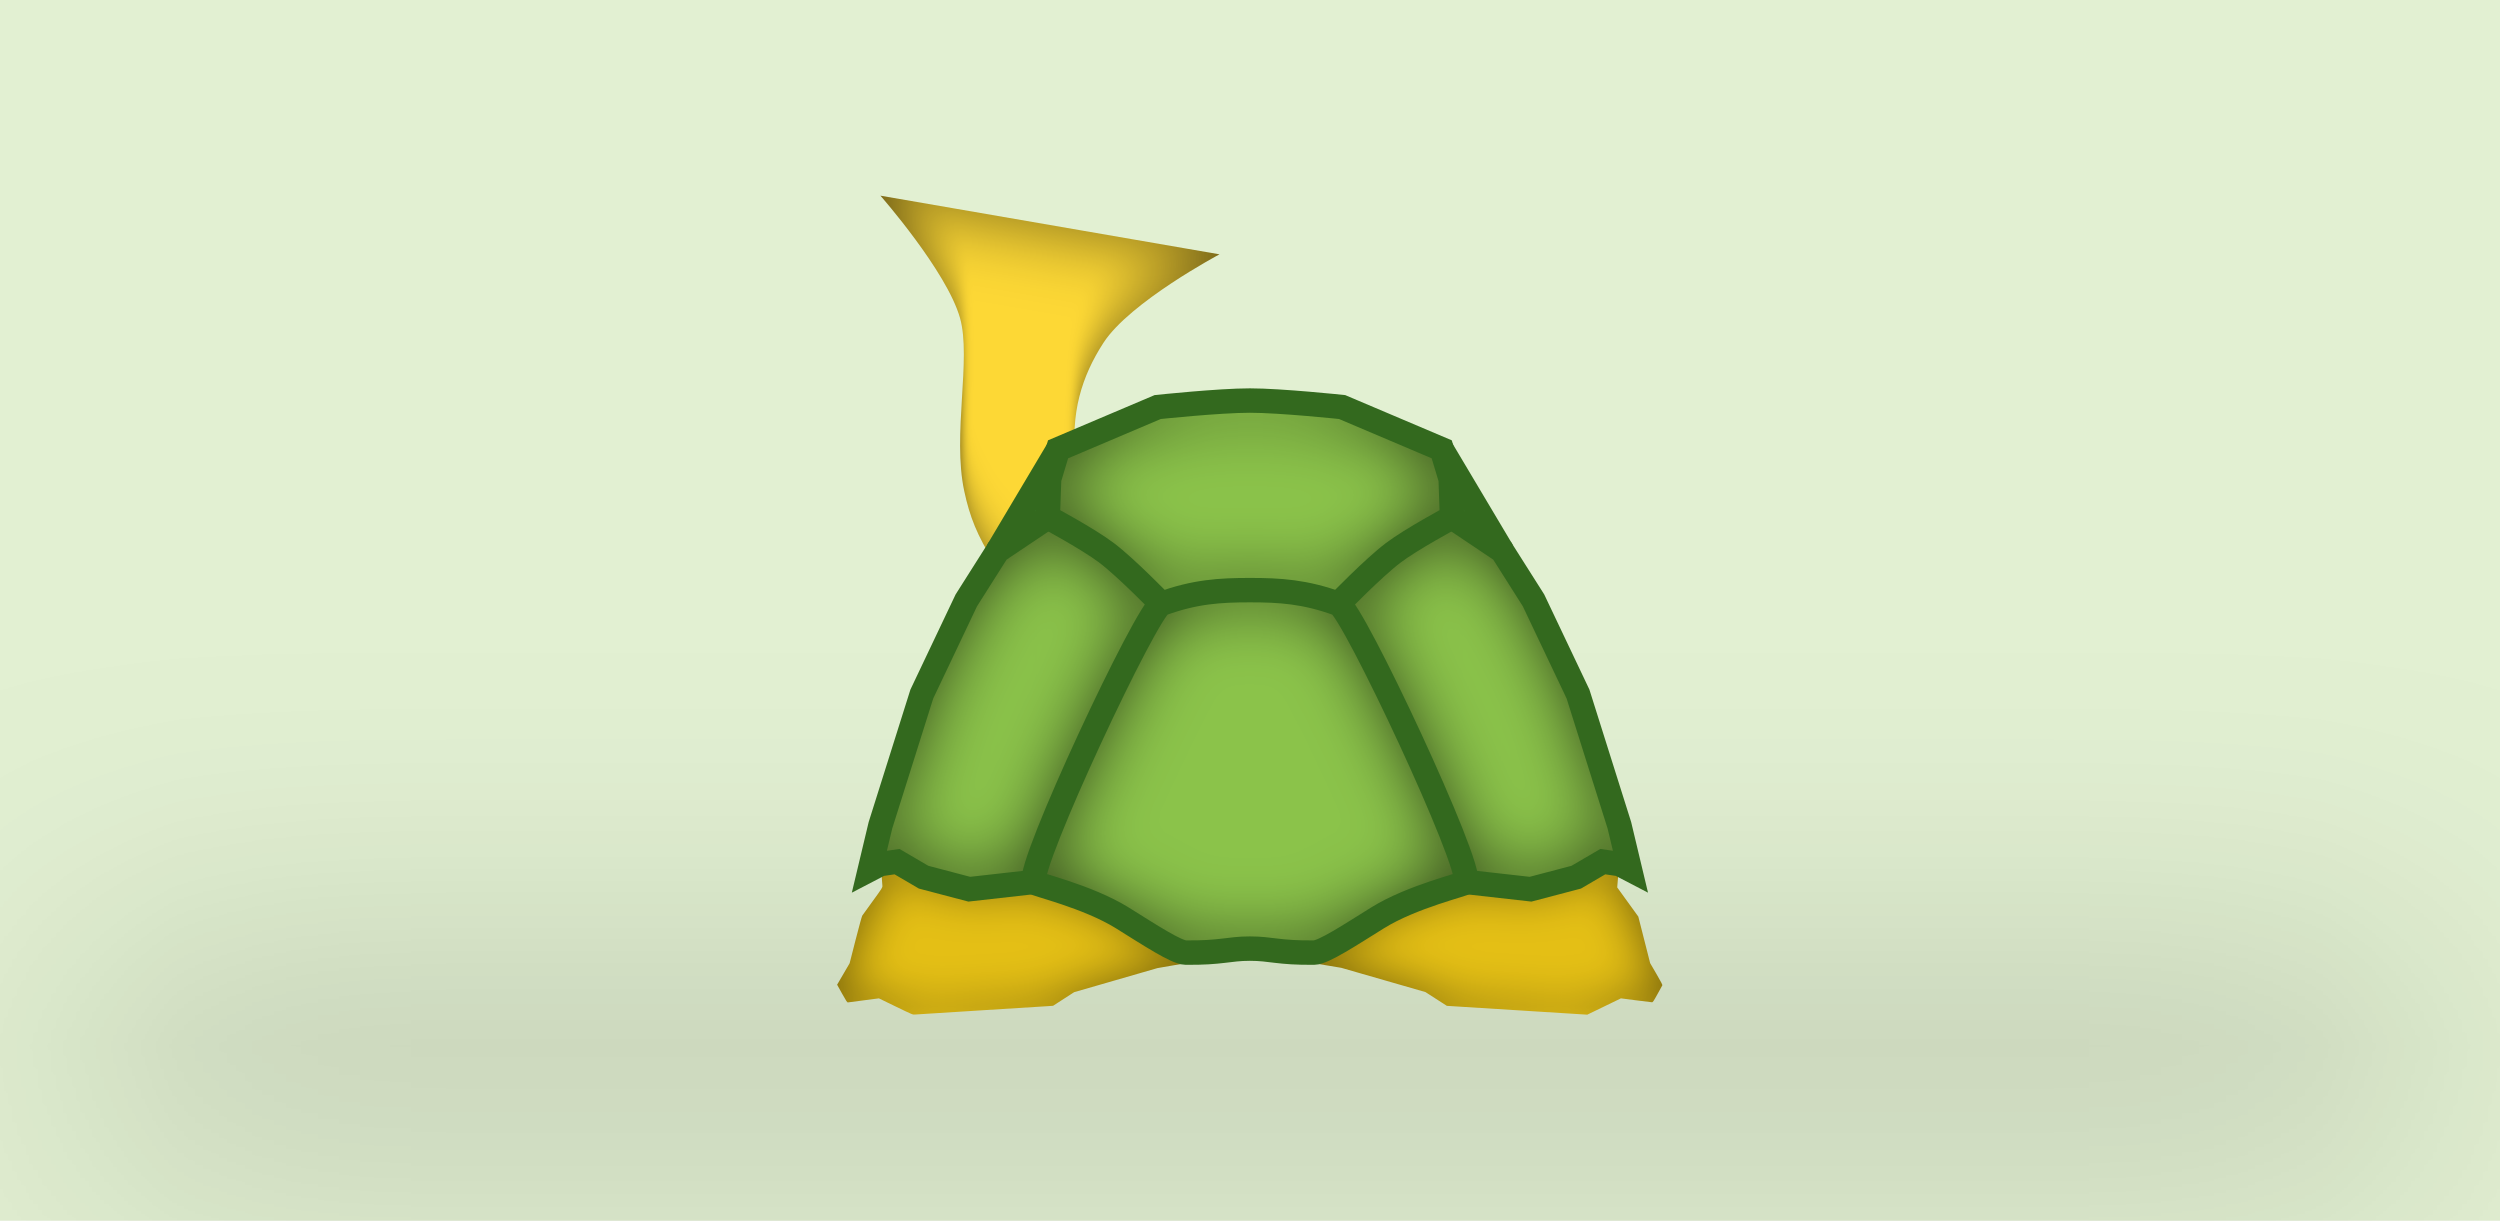
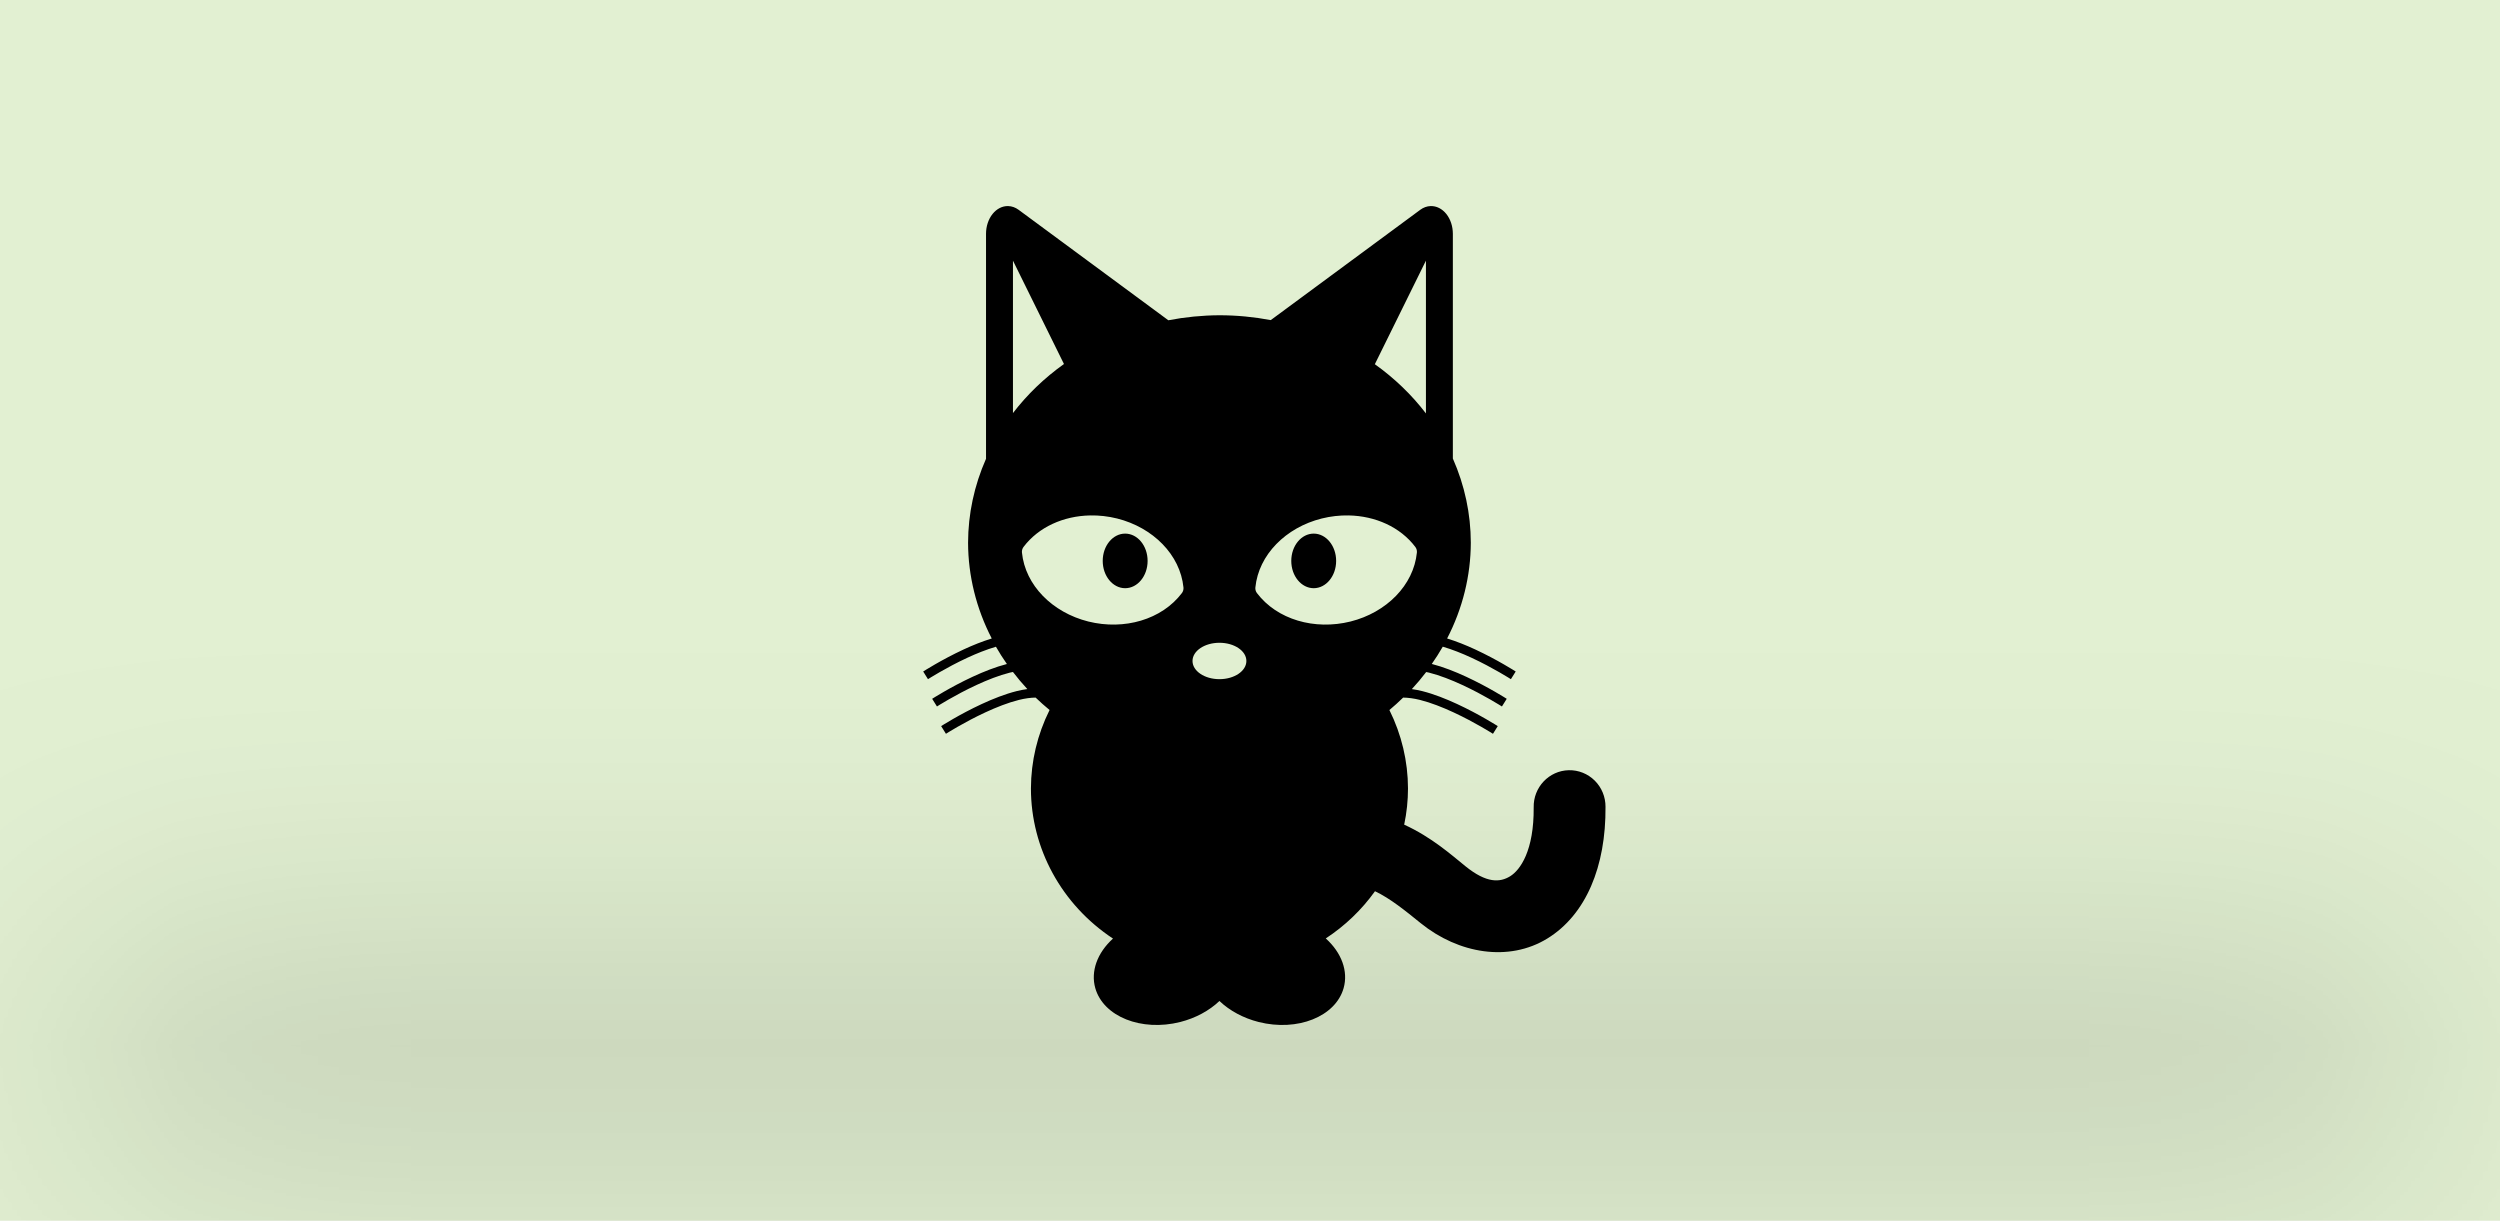
- <svg xmlns="http://www.w3.org/2000/svg" id="svg1224" version="1.1" viewBox="0 0 270.933 132.292" height="500" width="1024">
+ <svg xmlns="http://www.w3.org/2000/svg" width="1024" height="500" viewBox="0 0 270.933 132.292" version="1.1" id="svg1224">
  <defs id="defs1218">
-     <filter style="color-interpolation-filters:sRGB" id="filter2036">
-       <feFlood flood-opacity="0.502" flood-color="rgb(0,0,0)" result="flood" id="feFlood2026" />
-       <feComposite in="flood" in2="SourceGraphic" operator="out" result="composite1" id="feComposite2028" />
-       <feGaussianBlur in="composite1" stdDeviation="1.5" result="blur" id="feGaussianBlur2030" />
-       <feOffset dx="0" dy="0" result="offset" id="feOffset2032" />
-       <feComposite in="offset" in2="SourceGraphic" operator="atop" result="composite2" id="feComposite2034" />
+     <filter id="filter2036" style="color-interpolation-filters:sRGB">
+       <feFlood id="feFlood2026" result="flood" flood-color="rgb(0,0,0)" flood-opacity="0.502" />
+       <feComposite id="feComposite2028" result="composite1" operator="out" in2="SourceGraphic" in="flood" />
+       <feGaussianBlur id="feGaussianBlur2030" result="blur" stdDeviation="1.5" in="composite1" />
+       <feOffset id="feOffset2032" result="offset" dy="0" dx="0" />
+       <feComposite id="feComposite2034" result="composite2" operator="atop" in2="SourceGraphic" in="offset" />
    </filter>
-     <filter style="color-interpolation-filters:sRGB" id="filter2965-4">
-       <feFlood flood-opacity="0.8" flood-color="rgb(0,0,0)" result="flood" id="feFlood2955-7" />
-       <feComposite in="flood" in2="SourceGraphic" operator="out" result="composite1" id="feComposite2957-6" />
-       <feGaussianBlur in="composite1" stdDeviation="8" result="blur" id="feGaussianBlur2959-56" />
-       <feOffset dx="0" dy="0" result="offset" id="feOffset2961-9" />
-       <feComposite in="offset" in2="SourceGraphic" operator="atop" result="composite2" id="feComposite2963-3" />
+     <filter id="filter2965-4" style="color-interpolation-filters:sRGB">
+       <feFlood id="feFlood2955-7" result="flood" flood-color="rgb(0,0,0)" flood-opacity="0.8" />
+       <feComposite id="feComposite2957-6" result="composite1" operator="out" in2="SourceGraphic" in="flood" />
+       <feGaussianBlur id="feGaussianBlur2959-56" result="blur" stdDeviation="8" in="composite1" />
+       <feOffset id="feOffset2961-9" result="offset" dy="0" dx="0" />
+       <feComposite id="feComposite2963-3" result="composite2" operator="atop" in2="SourceGraphic" in="offset" />
    </filter>
-     <filter style="color-interpolation-filters:sRGB" id="filter2953-7">
-       <feFlood flood-opacity="0.8" flood-color="rgb(0,0,0)" result="flood" id="feFlood2943-4" />
-       <feComposite in="flood" in2="SourceGraphic" operator="out" result="composite1" id="feComposite2945-5" />
-       <feGaussianBlur in="composite1" stdDeviation="8" result="blur" id="feGaussianBlur2947-2" />
-       <feOffset dx="0" dy="0" result="offset" id="feOffset2949-5" />
-       <feComposite in="offset" in2="SourceGraphic" operator="atop" result="composite2" id="feComposite2951-4" />
+     <filter id="filter2953-7" style="color-interpolation-filters:sRGB">
+       <feFlood id="feFlood2943-4" result="flood" flood-color="rgb(0,0,0)" flood-opacity="0.8" />
+       <feComposite id="feComposite2945-5" result="composite1" operator="out" in2="SourceGraphic" in="flood" />
+       <feGaussianBlur id="feGaussianBlur2947-2" result="blur" stdDeviation="8" in="composite1" />
+       <feOffset id="feOffset2949-5" result="offset" dy="0" dx="0" />
+       <feComposite id="feComposite2951-4" result="composite2" operator="atop" in2="SourceGraphic" in="offset" />
    </filter>
-     <filter style="color-interpolation-filters:sRGB" id="filter2989-7">
-       <feFlood flood-opacity="0.8" flood-color="rgb(0,0,0)" result="flood" id="feFlood2979-4" />
-       <feComposite in="flood" in2="SourceGraphic" operator="out" result="composite1" id="feComposite2981-4" />
-       <feGaussianBlur in="composite1" stdDeviation="8" result="blur" id="feGaussianBlur2983-3" />
-       <feOffset dx="0" dy="0" result="offset" id="feOffset2985-07" />
-       <feComposite in="offset" in2="SourceGraphic" operator="atop" result="composite2" id="feComposite2987-8" />
+     <filter id="filter2989-7" style="color-interpolation-filters:sRGB">
+       <feFlood id="feFlood2979-4" result="flood" flood-color="rgb(0,0,0)" flood-opacity="0.8" />
+       <feComposite id="feComposite2981-4" result="composite1" operator="out" in2="SourceGraphic" in="flood" />
+       <feGaussianBlur id="feGaussianBlur2983-3" result="blur" stdDeviation="8" in="composite1" />
+       <feOffset id="feOffset2985-07" result="offset" dy="0" dx="0" />
+       <feComposite id="feComposite2987-8" result="composite2" operator="atop" in2="SourceGraphic" in="offset" />
    </filter>
-     <filter style="color-interpolation-filters:sRGB" id="filter2977-6">
-       <feFlood flood-opacity="0.8" flood-color="rgb(0,0,0)" result="flood" id="feFlood2967-8" />
-       <feComposite in="flood" in2="SourceGraphic" operator="out" result="composite1" id="feComposite2969-84" />
-       <feGaussianBlur in="composite1" stdDeviation="8" result="blur" id="feGaussianBlur2971-31" />
-       <feOffset dx="0" dy="0" result="offset" id="feOffset2973-4" />
-       <feComposite in="offset" in2="SourceGraphic" operator="atop" result="composite2" id="feComposite2975-9" />
+     <filter id="filter2977-6" style="color-interpolation-filters:sRGB">
+       <feFlood id="feFlood2967-8" result="flood" flood-color="rgb(0,0,0)" flood-opacity="0.8" />
+       <feComposite id="feComposite2969-84" result="composite1" operator="out" in2="SourceGraphic" in="flood" />
+       <feGaussianBlur id="feGaussianBlur2971-31" result="blur" stdDeviation="8" in="composite1" />
+       <feOffset id="feOffset2973-4" result="offset" dy="0" dx="0" />
+       <feComposite id="feComposite2975-9" result="composite2" operator="atop" in2="SourceGraphic" in="offset" />
    </filter>
-     <filter style="color-interpolation-filters:sRGB" id="filter1778-20">
-       <feFlood flood-opacity="0.502" flood-color="rgb(0,0,0)" result="flood" id="feFlood1768-6" />
-       <feComposite in="flood" in2="SourceGraphic" operator="out" result="composite1" id="feComposite1770-8" />
-       <feGaussianBlur in="composite1" stdDeviation="5" result="blur" id="feGaussianBlur1772-9" />
-       <feOffset dx="0" dy="0" result="offset" id="feOffset1774-2" />
-       <feComposite in="offset" in2="SourceGraphic" operator="atop" result="composite2" id="feComposite1776-6" />
+     <filter id="filter1778-20" style="color-interpolation-filters:sRGB">
+       <feFlood id="feFlood1768-6" result="flood" flood-color="rgb(0,0,0)" flood-opacity="0.502" />
+       <feComposite id="feComposite1770-8" result="composite1" operator="out" in2="SourceGraphic" in="flood" />
+       <feGaussianBlur id="feGaussianBlur1772-9" result="blur" stdDeviation="5" in="composite1" />
+       <feOffset id="feOffset1774-2" result="offset" dy="0" dx="0" />
+       <feComposite id="feComposite1776-6" result="composite2" operator="atop" in2="SourceGraphic" in="offset" />
    </filter>
-     <filter height="4.672" y="-1.836" width="1.327" x="-0.163" id="filter2290" style="color-interpolation-filters:sRGB">
-       <feGaussianBlur id="feGaussianBlur2292" stdDeviation="20.241" />
+     <filter style="color-interpolation-filters:sRGB" id="filter2290" x="-0.163" width="1.327" y="-1.836" height="4.672">
+       <feGaussianBlur stdDeviation="20.241" id="feGaussianBlur2292" />
    </filter>
  </defs>
  <g id="layer1">
-     <rect style="fill:#e2f0d2;fill-opacity:1;stroke:none;stroke-width:0.265;stroke-opacity:1" id="rect815" width="270.933" height="132.292" x="3.3984375e-07" y="-4.536133e-06" />
-     <rect y="119.062" x="-13.097" height="26.458" width="297.392" id="rect2056" style="fill:#000000;fill-opacity:1;stroke:none;stroke-width:0.265;filter:url(#filter2290);opacity:0.5" />
-     <g transform="matrix(1.999996,0,0,1.999996,84.63535,12.07316)" id="g2052">
-       <path style="fill:#fdd835;fill-opacity:1;stroke:none;stroke-width:1.323;stroke-linecap:butt;stroke-linejoin:miter;stroke-miterlimit:4;stroke-dasharray:none;stroke-opacity:1;filter:url(#filter2036)" d="m -7.304,22.852 c 0,0 -7.428,-0.647 -8.942,-1.192 -1.663,-0.598 -2.602,-1.165 -3.679,-2.071 -2.395,-2.015 -4.083,-5.908 -5.937,-7.272 -2.122,-1.562 -7.469,-2.589 -7.469,-2.589 l 8.232,-4.378 8.232,-4.378 c 0,0 -2.251,5.015 -2.028,7.64 0.184,2.172 0.928,4.132 2.718,5.948 1.428,1.449 11.225,4.182 8.401,3.319" id="path874" transform="rotate(37.81978,-6.436583,63.66042)" />
-       <path transform="matrix(0.2645833,0,0,0.2645837,0.01066662,6.923971)" id="path2929" d="m 81.874,145.806 c -1.442,-0.464 -3.955,-1.879 -9.499,-5.344 -4.002,-2.502 -4.906,-3.002 -7.502,-4.151 -2.91,-1.287 -5.079,-2.065 -11.214,-4.022 l -1.834,-0.585 1.14e-4,-0.506 c 4.84e-4,-2.136 3.354,-10.912 8.84,-23.133 6.965,-15.516 14.658,-30.592 16.754,-32.833 0.343,-0.367 0.517,-0.466 1.3,-0.74 5.294,-1.852 9.951,-2.534 17.3,-2.533 6.958,2.74e-4 11.342,0.604 16.456,2.265 1.688,0.548 1.75,0.577 2.091,0.964 3.063,3.48 15.436,28.825 21.982,45.03 2.318,5.738 3.488,9.22 3.638,10.83 0.051,0.544 0.047,0.558 -0.203,0.687 -0.14,0.072 -1.538,0.534 -3.107,1.027 -5.857,1.838 -9.663,3.341 -12.969,5.119 -0.583,0.314 -2.572,1.513 -4.419,2.665 -1.847,1.152 -3.916,2.427 -4.596,2.833 -1.444,0.862 -4.029,2.188 -4.729,2.426 -1.06,0.361 -5.004,0.257 -9.163,-0.241 -2.166,-0.259 -2.597,-0.284 -4.979,-0.284 -2.38,-5.3e-4 -2.815,0.024 -4.994,0.283 -2.674,0.317 -4.969,0.467 -7.071,0.461 -1.249,-0.004 -1.492,-0.029 -2.08,-0.219 z" style="fill:#8bc34a;fill-opacity:1;stroke:none;stroke-width:0.009;stroke-miterlimit:4;stroke-dasharray:none;stroke-opacity:1;filter:url(#filter2965-4)" />
-       <path transform="matrix(0.2645833,0,0,0.2645837,0.01066662,6.923971)" id="path2931" d="m 33.825,131.802 -4.609,-1.22 -2.729,-1.598 -2.729,-1.598 -1.733,0.256 c -1.728,0.255 -1.736,0.257 -2.727,0.754 l -0.993,0.498 0.063,-0.249 c 0.035,-0.137 0.515,-2.139 1.067,-4.448 l 1.004,-4.198 4.239,-13.435 4.239,-13.435 4.544,-9.554 4.544,-9.554 3.182,-5.03 3.182,-5.03 5.115,-3.44 5.115,-3.44 0.625,0.322 c 0.881,0.454 4.958,2.786 6.591,3.771 4.838,2.918 7.137,4.807 13.548,11.134 l 2.368,2.336 -0.392,0.404 c -1.242,1.279 -4.05,6.309 -8.318,14.899 -8.896,17.906 -17.081,37.206 -17.347,40.903 -0.044,0.606 -0.071,0.691 -0.235,0.727 -0.203,0.044 -12.886,1.467 -12.958,1.454 -0.024,-0.004 -2.118,-0.557 -4.654,-1.228 z" style="fill:#8bc34a;fill-opacity:1;stroke:none;stroke-width:0.009;stroke-miterlimit:4;stroke-dasharray:none;stroke-opacity:1;filter:url(#filter2953-7)" />
-       <path transform="matrix(0.2645833,0,0,0.2645837,0.01066662,6.923971)" id="path2933" d="m 112.695,74.102 c -2.596,-0.873 -5.533,-1.546 -8.18,-1.876 -2.291,-0.286 -3.523,-0.357 -7.081,-0.412 -7.811,-0.121 -12.37,0.44 -17.831,2.195 L 77.903,74.553 75.493,72.173 C 70.347,67.091 67.709,64.779 64.994,62.968 62.935,61.594 58.449,58.93 55.515,57.339 l -0.773,-0.42 0.005,-0.855 c 0.003,-0.47 0.057,-2.227 0.121,-3.904 l 0.116,-3.049 0.908,-3.005 0.908,-3.005 10.172,-4.315 10.172,-4.315 2.124,-0.211 c 2.541,-0.253 7.727,-0.685 10.786,-0.899 2.686,-0.188 8.714,-0.212 11.225,-0.045 3.791,0.252 9.524,0.73 12.419,1.037 l 1.193,0.126 10.159,4.312 10.159,4.312 0.905,3.018 0.905,3.018 0.094,2.683 c 0.052,1.475 0.119,3.221 0.149,3.879 l 0.054,1.196 -0.473,0.254 c -3.943,2.116 -9.638,5.566 -11.426,6.922 -2,1.516 -4.566,3.843 -8.314,7.537 l -3.006,2.963 z" style="fill:#8bc34a;fill-opacity:1;stroke:none;stroke-width:0.009;stroke-miterlimit:4;stroke-dasharray:none;stroke-opacity:1;filter:url(#filter2989-7)" />
-       <path id="path2935" d="m 11.856,23.68 c 0.12,-0.226 3.025,-5.081 3.03,-5.065 0.004,0.013 -0.078,0.306 -0.184,0.651 l -0.191,0.628 -0.036,1.042 -0.036,1.042 -1.271,0.853 c -0.699,0.469 -1.283,0.857 -1.297,0.861 -0.014,0.005 -0.021,-3.71e-4 -0.015,-0.012 z" style="fill:#43a047;fill-opacity:1;stroke:none;stroke-width:0.002;stroke-miterlimit:4;stroke-dasharray:none;stroke-opacity:1" />
-       <path id="path2937" d="m 37.684,22.851 c -0.706,-0.474 -1.287,-0.865 -1.291,-0.869 -0.004,-0.004 -0.024,-0.47 -0.044,-1.035 l -0.037,-1.028 -0.199,-0.663 c -0.109,-0.365 -0.195,-0.667 -0.19,-0.672 0.005,-0.005 0.695,1.145 1.534,2.555 0.839,1.41 1.522,2.566 1.518,2.57 -0.004,0.004 -0.585,-0.382 -1.291,-0.856 z" style="fill:#43a047;fill-opacity:1;stroke:none;stroke-width:0.002;stroke-miterlimit:4;stroke-dasharray:none;stroke-opacity:1" />
-       <path transform="matrix(0.2645833,0,0,0.2645837,0.01066662,6.923971)" id="path2939" d="m 146.798,132.283 c -3.5,-0.404 -6.374,-0.738 -6.386,-0.742 -0.012,-0.004 -0.022,-0.156 -0.023,-0.339 -0.001,-0.588 -0.42,-2.203 -1.091,-4.208 -4.291,-12.819 -20.967,-48.002 -24.643,-51.99 l -0.341,-0.369 2.942,-2.907 c 5.308,-5.244 7.637,-7.219 11.113,-9.421 2.175,-1.378 5.786,-3.485 8.462,-4.937 l 0.551,-0.299 5.108,3.422 5.108,3.422 3.205,5.061 3.205,5.061 4.553,9.583 4.553,9.583 4.236,13.442 4.236,13.442 1.048,4.375 c 0.577,2.406 1.037,4.389 1.024,4.407 -0.013,0.017 -0.441,-0.192 -0.949,-0.464 l -0.925,-0.496 -1.766,-0.264 -1.766,-0.264 -2.728,1.598 -2.728,1.598 -4.664,1.229 c -2.565,0.676 -4.733,1.225 -4.817,1.219 -0.084,-0.005 -3.017,-0.34 -6.517,-0.744 z" style="fill:#8bc34a;fill-opacity:1;stroke:none;stroke-width:0.009;stroke-miterlimit:4;stroke-dasharray:none;stroke-opacity:1;filter:url(#filter2977-6)" />
-       <path transform="matrix(0.2645833,0,0,0.2645837,0.01066662,6.923971)" id="path2941" d="m 23.473,157.16 -3.456,-1.68 -3.077,0.401 c -1.692,0.22 -3.16,0.414 -3.262,0.43 -0.158,0.025 -0.334,-0.239 -1.201,-1.799 l -1.016,-1.828 1.28,-2.193 1.28,-2.193 1.216,-4.76 c 0.669,-2.618 1.284,-4.864 1.367,-4.99 0.083,-0.126 1.049,-1.468 2.149,-2.981 1.952,-2.687 1.998,-2.761 1.979,-3.15 -0.01,-0.219 -0.081,-1.179 -0.158,-2.134 -0.076,-0.955 -0.126,-1.848 -0.11,-1.985 l 0.029,-0.249 1.591,-0.239 1.591,-0.239 2.721,1.585 2.721,1.585 4.692,1.238 4.692,1.238 6.552,-0.734 c 6.306,-0.707 6.563,-0.729 6.861,-0.588 0.17,0.08 1.597,0.551 3.171,1.046 5.598,1.76 9.032,3.1 12.4,4.839 0.745,0.385 2.986,1.715 4.979,2.955 1.993,1.241 4.249,2.622 5.012,3.07 1.715,1.005 3.916,2.085 4.618,2.265 1.104,0.283 5.013,0.14 8.931,-0.327 2.166,-0.258 2.623,-0.284 4.95,-0.286 2.332,-0.001 2.779,0.024 4.95,0.281 2.789,0.33 4.825,0.466 6.975,0.466 1.413,0 1.607,-0.019 2.263,-0.227 1.484,-0.469 3.71,-1.715 9.556,-5.352 3.712,-2.309 4.696,-2.866 6.662,-3.772 2.871,-1.323 5.864,-2.432 10.68,-3.958 1.466,-0.464 2.812,-0.915 2.991,-1.001 0.32,-0.155 0.412,-0.147 6.883,0.583 l 6.558,0.74 4.563,-1.196 c 2.51,-0.658 4.692,-1.254 4.849,-1.326 0.157,-0.072 1.433,-0.803 2.836,-1.625 l 2.551,-1.495 1.598,0.233 c 0.879,0.128 1.623,0.259 1.654,0.29 0.031,0.031 -0.029,1.092 -0.132,2.358 l -0.189,2.302 2.161,2.989 2.161,2.989 1.211,4.764 1.211,4.764 1.287,2.211 c 0.984,1.691 1.267,2.244 1.202,2.351 -0.047,0.077 -0.494,0.885 -0.993,1.797 -0.783,1.429 -0.937,1.657 -1.118,1.657 -0.115,0 -1.593,-0.18 -3.284,-0.401 l -3.075,-0.401 -3.446,1.671 -3.446,1.671 -14.379,-0.903 -14.379,-0.903 -2.194,-1.412 -2.194,-1.412 -5.303,-1.528 c -2.917,-0.841 -6.795,-1.958 -8.618,-2.483 l -3.315,-0.954 -5.038,-0.843 c -5.771,-0.966 -9.892,-1.576 -12.114,-1.794 -1.453,-0.142 -1.631,-0.142 -3.067,-0.001 -2.686,0.264 -8.424,1.129 -14.455,2.179 l -2.98,0.519 -8.529,2.465 -8.529,2.465 -2.158,1.394 -2.158,1.394 -1.156,0.08 c -0.636,0.044 -6.884,0.437 -13.884,0.872 -7,0.436 -12.95,0.812 -13.222,0.837 -0.493,0.045 -0.496,0.044 -3.95,-1.635 z" style="fill:#e4bf15;fill-opacity:1;stroke:none;stroke-width:0.009;stroke-miterlimit:4;stroke-dasharray:none;stroke-opacity:1;filter:url(#filter1778-20)" />
-       <path id="path1420" d="m 13.69,41.754 -3.486,0.393 -2.476,-0.652 -1.439,-0.842 -0.907,0.133 -0.563,0.293 0.571,-2.393 2.242,-7.114 2.412,-5.078 1.697,-2.678 2.72,-1.824" style="fill:none;stroke:#33691e;stroke-width:1.323;stroke-linecap:butt;stroke-linejoin:miter;stroke-miterlimit:4;stroke-dasharray:none;stroke-opacity:1" />
-       <path id="path1416" d="m 20.613,26.685 c -0.77,0.281 -7.286,14.178 -6.907,15.086 0.046,0.111 2.905,0.756 4.793,1.932 1.499,0.934 2.927,1.873 3.434,1.879 1.951,0.021 2.316,-0.216 3.478,-0.216 1.162,0 1.527,0.237 3.478,0.216 0.507,-0.005 1.935,-0.945 3.434,-1.879 1.888,-1.177 4.747,-1.821 4.793,-1.932 0.378,-0.907 -6.138,-14.805 -6.907,-15.086 -1.823,-0.665 -3.18,-0.744 -4.798,-0.744 -1.618,0 -2.975,0.078 -4.798,0.744 z" style="fill:none;stroke:#33691e;stroke-width:1.323;stroke-linecap:butt;stroke-linejoin:miter;stroke-miterlimit:4;stroke-dasharray:none;stroke-opacity:1" />
-       <path style="fill:none;stroke:#33691e;stroke-width:1.323;stroke-linecap:butt;stroke-linejoin:miter;stroke-miterlimit:4;stroke-dasharray:none;stroke-opacity:1" d="m 37.132,41.754 3.486,0.393 2.476,-0.652 1.439,-0.842 0.907,0.133 0.563,0.293 -0.571,-2.393 -2.242,-7.114 -2.412,-5.078 -1.697,-2.678 -2.72,-1.824" id="path1420-1" />
-       <path style="fill:none;stroke:#33691e;stroke-width:1.323;stroke-linecap:butt;stroke-linejoin:miter;stroke-miterlimit:4;stroke-dasharray:none;stroke-opacity:1" d="m 30.209,26.685 c 0,0 1.89,-1.951 2.969,-2.766 0.989,-0.748 3.183,-1.926 3.183,-1.926 l -0.072,-2.07 -0.485,-1.613 -5.397,-2.29 c 0,0 -3.327,-0.352 -4.997,-0.352 -1.67,0 -4.997,0.352 -4.997,0.352 l -5.397,2.29 -0.485,1.613 -0.072,2.07 c 0,0 2.194,1.178 3.183,1.926 1.079,0.815 2.969,2.766 2.969,2.766" id="path1418-9" />
-       <path id="path2898" d="m 15.018,18.31 -3.277,5.507" style="fill:none;stroke:#33691e;stroke-width:1.323;stroke-linecap:butt;stroke-linejoin:miter;stroke-miterlimit:4;stroke-dasharray:none;stroke-opacity:1" />
-       <path style="fill:none;stroke:#33691e;stroke-width:1.323;stroke-linecap:butt;stroke-linejoin:miter;stroke-miterlimit:4;stroke-dasharray:none;stroke-opacity:1" d="m 35.804,18.31 3.277,5.507" id="path2898-7" />
+     <rect y="-4.536133e-06" x="3.3984375e-07" height="132.292" width="270.933" id="rect815" style="fill:#e2f0d2;fill-opacity:1;stroke:none;stroke-width:0.265;stroke-opacity:1" />
+     <rect style="fill:#000000;fill-opacity:1;stroke:none;stroke-width:0.265;filter:url(#filter2290);opacity:0.5" id="rect2056" width="297.392" height="26.458" x="-13.097" y="119.062" />
+     <g transform="matrix(0.9729658,0,0,0.986045,-160.4288,-379.3456)" id="layer1-2">
+       <path id="path5432-0-4-8-3-6-0-8" d="m 277.187,407.363 a 2.418,3.05 0 0 0 -2.473,3.047 v 24.728 a 27.999,24.999 0 0 0 -2,9.225 27.999,24.999 0 0 0 2.637,10.525 c -1.054,0.319 -2.123,0.745 -3.119,1.201 -2.487,1.139 -4.517,2.428 -4.517,2.428 l 0.533,0.844 c 0,0 1.985,-1.256 4.4,-2.361 1.026,-0.469 2.124,-0.901 3.17,-1.205 a 27.999,24.999 0 0 0 1.221,1.898 c -1.269,0.323 -2.594,0.843 -3.807,1.399 -2.487,1.138 -4.517,2.426 -4.517,2.426 l 0.533,0.844 c 0,0 1.985,-1.254 4.4,-2.359 1.208,-0.553 2.521,-1.066 3.725,-1.363 0.117,-0.029 0.226,-0.046 0.34,-0.07 a 27.999,24.999 0 0 0 1.602,1.877 c -0.386,0.053 -0.778,0.123 -1.18,0.223 -1.298,0.321 -2.659,0.855 -3.902,1.424 -2.487,1.138 -4.517,2.426 -4.517,2.426 l 0.533,0.844 c 0,0 1.985,-1.254 4.4,-2.359 1.208,-0.553 2.521,-1.066 3.725,-1.363 0.674,-0.167 1.304,-0.251 1.863,-0.258 a 27.999,24.999 0 0 0 1.555,1.365 20.999,19.999 0 0 0 -2.076,8.617 20.999,19.999 0 0 0 9.14,16.506 5.896,8.076 78.404 0 0 -1.973,5.443 5.896,8.076 78.404 0 0 9.467,3.724 5.896,8.076 78.404 0 0 4.363,-2.309 8.076,5.896 11.596 0 0 4.365,2.309 8.076,5.896 11.596 0 0 9.467,-3.723 8.076,5.896 11.596 0 0 -1.988,-5.461 20.999,19.999 0 0 0 5.482,-5.189 c 1.715,0.803 3.387,2.151 5.09,3.51 4.218,3.367 9.823,4.292 14.115,1.684 4.292,-2.608 6.525,-7.917 6.471,-14.473 a 4,4 0 0 0 -4.094,-4.021 4,4 0 0 0 -3.906,4.09 c 0.039,4.752 -1.491,6.879 -2.625,7.568 -1.135,0.689 -2.622,0.775 -4.971,-1.1 -1.56,-1.245 -3.78,-3.203 -6.828,-4.574 a 20.999,19.999 0 0 0 0.424,-3.984 20.999,19.999 0 0 0 -2.07,-8.613 27.999,24.999 0 0 0 1.531,-1.369 c 0.563,0.01 1.198,0.09 1.879,0.258 1.204,0.298 2.517,0.81 3.724,1.363 2.415,1.105 4.4,2.359 4.4,2.359 l 0.535,-0.844 c 0,0 -2.033,-1.287 -4.52,-2.426 -1.243,-0.569 -2.602,-1.103 -3.9,-1.424 -0.391,-0.097 -0.774,-0.165 -1.15,-0.219 a 27.999,24.999 0 0 0 1.598,-1.875 c 0.105,0.023 0.205,0.038 0.312,0.064 1.204,0.298 2.517,0.81 3.724,1.363 2.415,1.105 4.4,2.359 4.4,2.359 l 0.535,-0.844 c 0,0 -2.033,-1.287 -4.52,-2.426 -1.221,-0.559 -2.552,-1.082 -3.828,-1.404 a 27.999,24.999 0 0 0 1.223,-1.899 c 1.052,0.305 2.157,0.739 3.189,1.211 2.415,1.105 4.4,2.361 4.4,2.361 l 0.535,-0.844 c 0,0 -2.033,-1.289 -4.52,-2.428 -0.996,-0.456 -2.065,-0.882 -3.119,-1.201 a 27.999,24.999 0 0 0 2.639,-10.525 27.999,24.999 0 0 0 -2,-9.252 v -24.701 a 2.418,3.05 0 0 0 -2.474,-3.047 2.418,3.05 0 0 0 -1.152,0.406 l -16.656,12.127 a 27.999,24.999 0 0 0 -5.717,-0.533 27.999,24.999 0 0 0 -5.693,0.551 l -16.681,-12.144 a 2.418,3.05 0 0 0 -1.152,-0.406 z m 0.527,5.998 5.681,11.361 a 28,25 0 0 0 -5.681,5.393 z m 45.999,0 v 16.791 a 28,25 0 0 0 -5.691,-5.408 z m -37.396,28.003 v 0 c 0.99,-0.019 2.002,0.092 3.002,0.338 3.994,0.991 7.021,3.982 7.387,7.576 a 0.869,0.869 0 0 1 -0.174,0.617 c -2.238,2.922 -6.427,4.111 -10.428,3.127 -3.995,-0.99 -7.023,-3.982 -7.388,-7.576 a 0.869,0.869 0 0 1 0.174,-0.617 c 1.678,-2.192 4.455,-3.409 7.426,-3.465 z m 28.789,0 v 0 c 2.971,0.056 5.747,1.273 7.426,3.465 a 0.869,0.869 0 0 1 0.174,0.617 c -0.365,3.594 -3.394,6.586 -7.389,7.576 -4,0.985 -8.19,-0.205 -10.428,-3.127 a 0.869,0.869 0 0 1 -0.174,-0.617 c 0.365,-3.594 3.392,-6.586 7.387,-7.576 1,-0.246 2.012,-0.357 3.002,-0.338 z m -24.894,1.998 a 2.5,3 0 0 0 -2.5,3 2.5,3 0 0 0 2.5,3 2.5,3 0 0 0 2.5,-3 2.5,3 0 0 0 -2.5,-3 z m 21.002,0 a 2.5,3 0 0 0 -2.5,3 2.5,3 0 0 0 2.5,3 2.5,3 0 0 0 2.498,-3 2.5,3 0 0 0 -2.498,-3 z m -10.5,11.998 a 3,2 0 0 1 3,2 3,2 0 0 1 -3,2 3,2 0 0 1 -3,-2 3,2 0 0 1 3,-2 z" style="display:inline;opacity:1;fill:#000000;fill-opacity:1;stroke:none;stroke-width:6;stroke-linecap:round;stroke-linejoin:round;stroke-miterlimit:4;stroke-dasharray:none;stroke-opacity:1" />
    </g>
  </g>
</svg>
